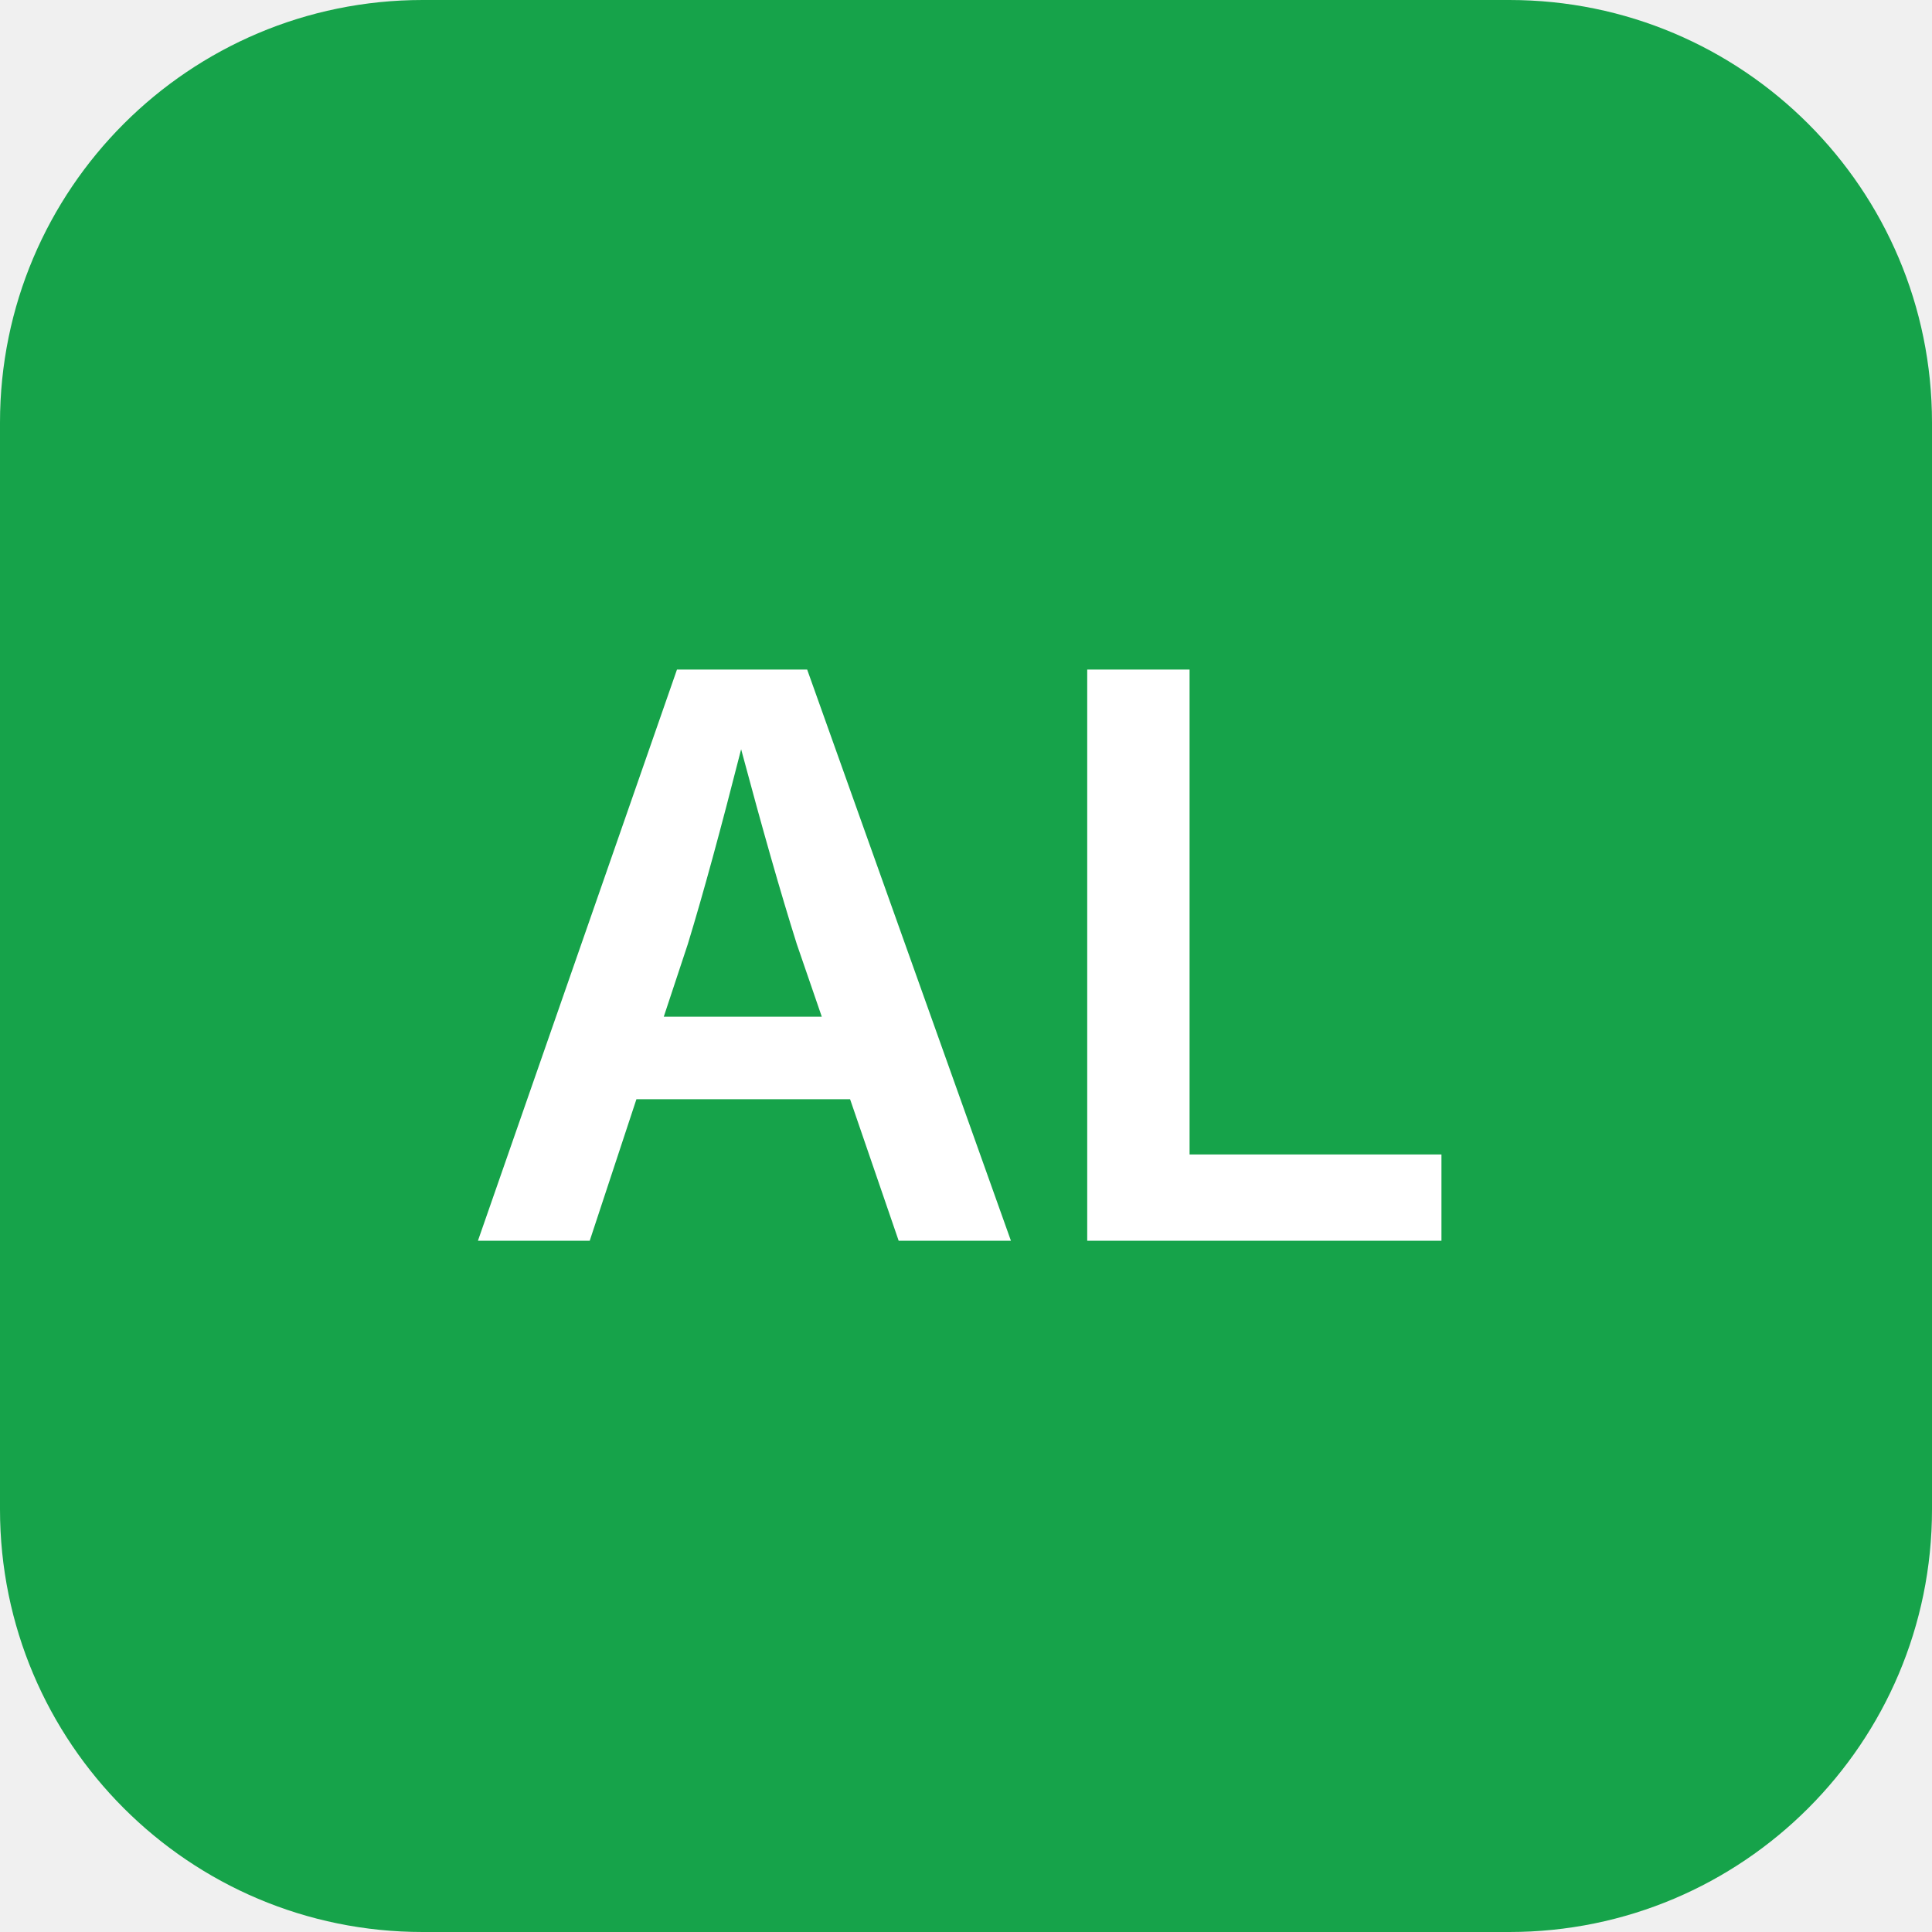
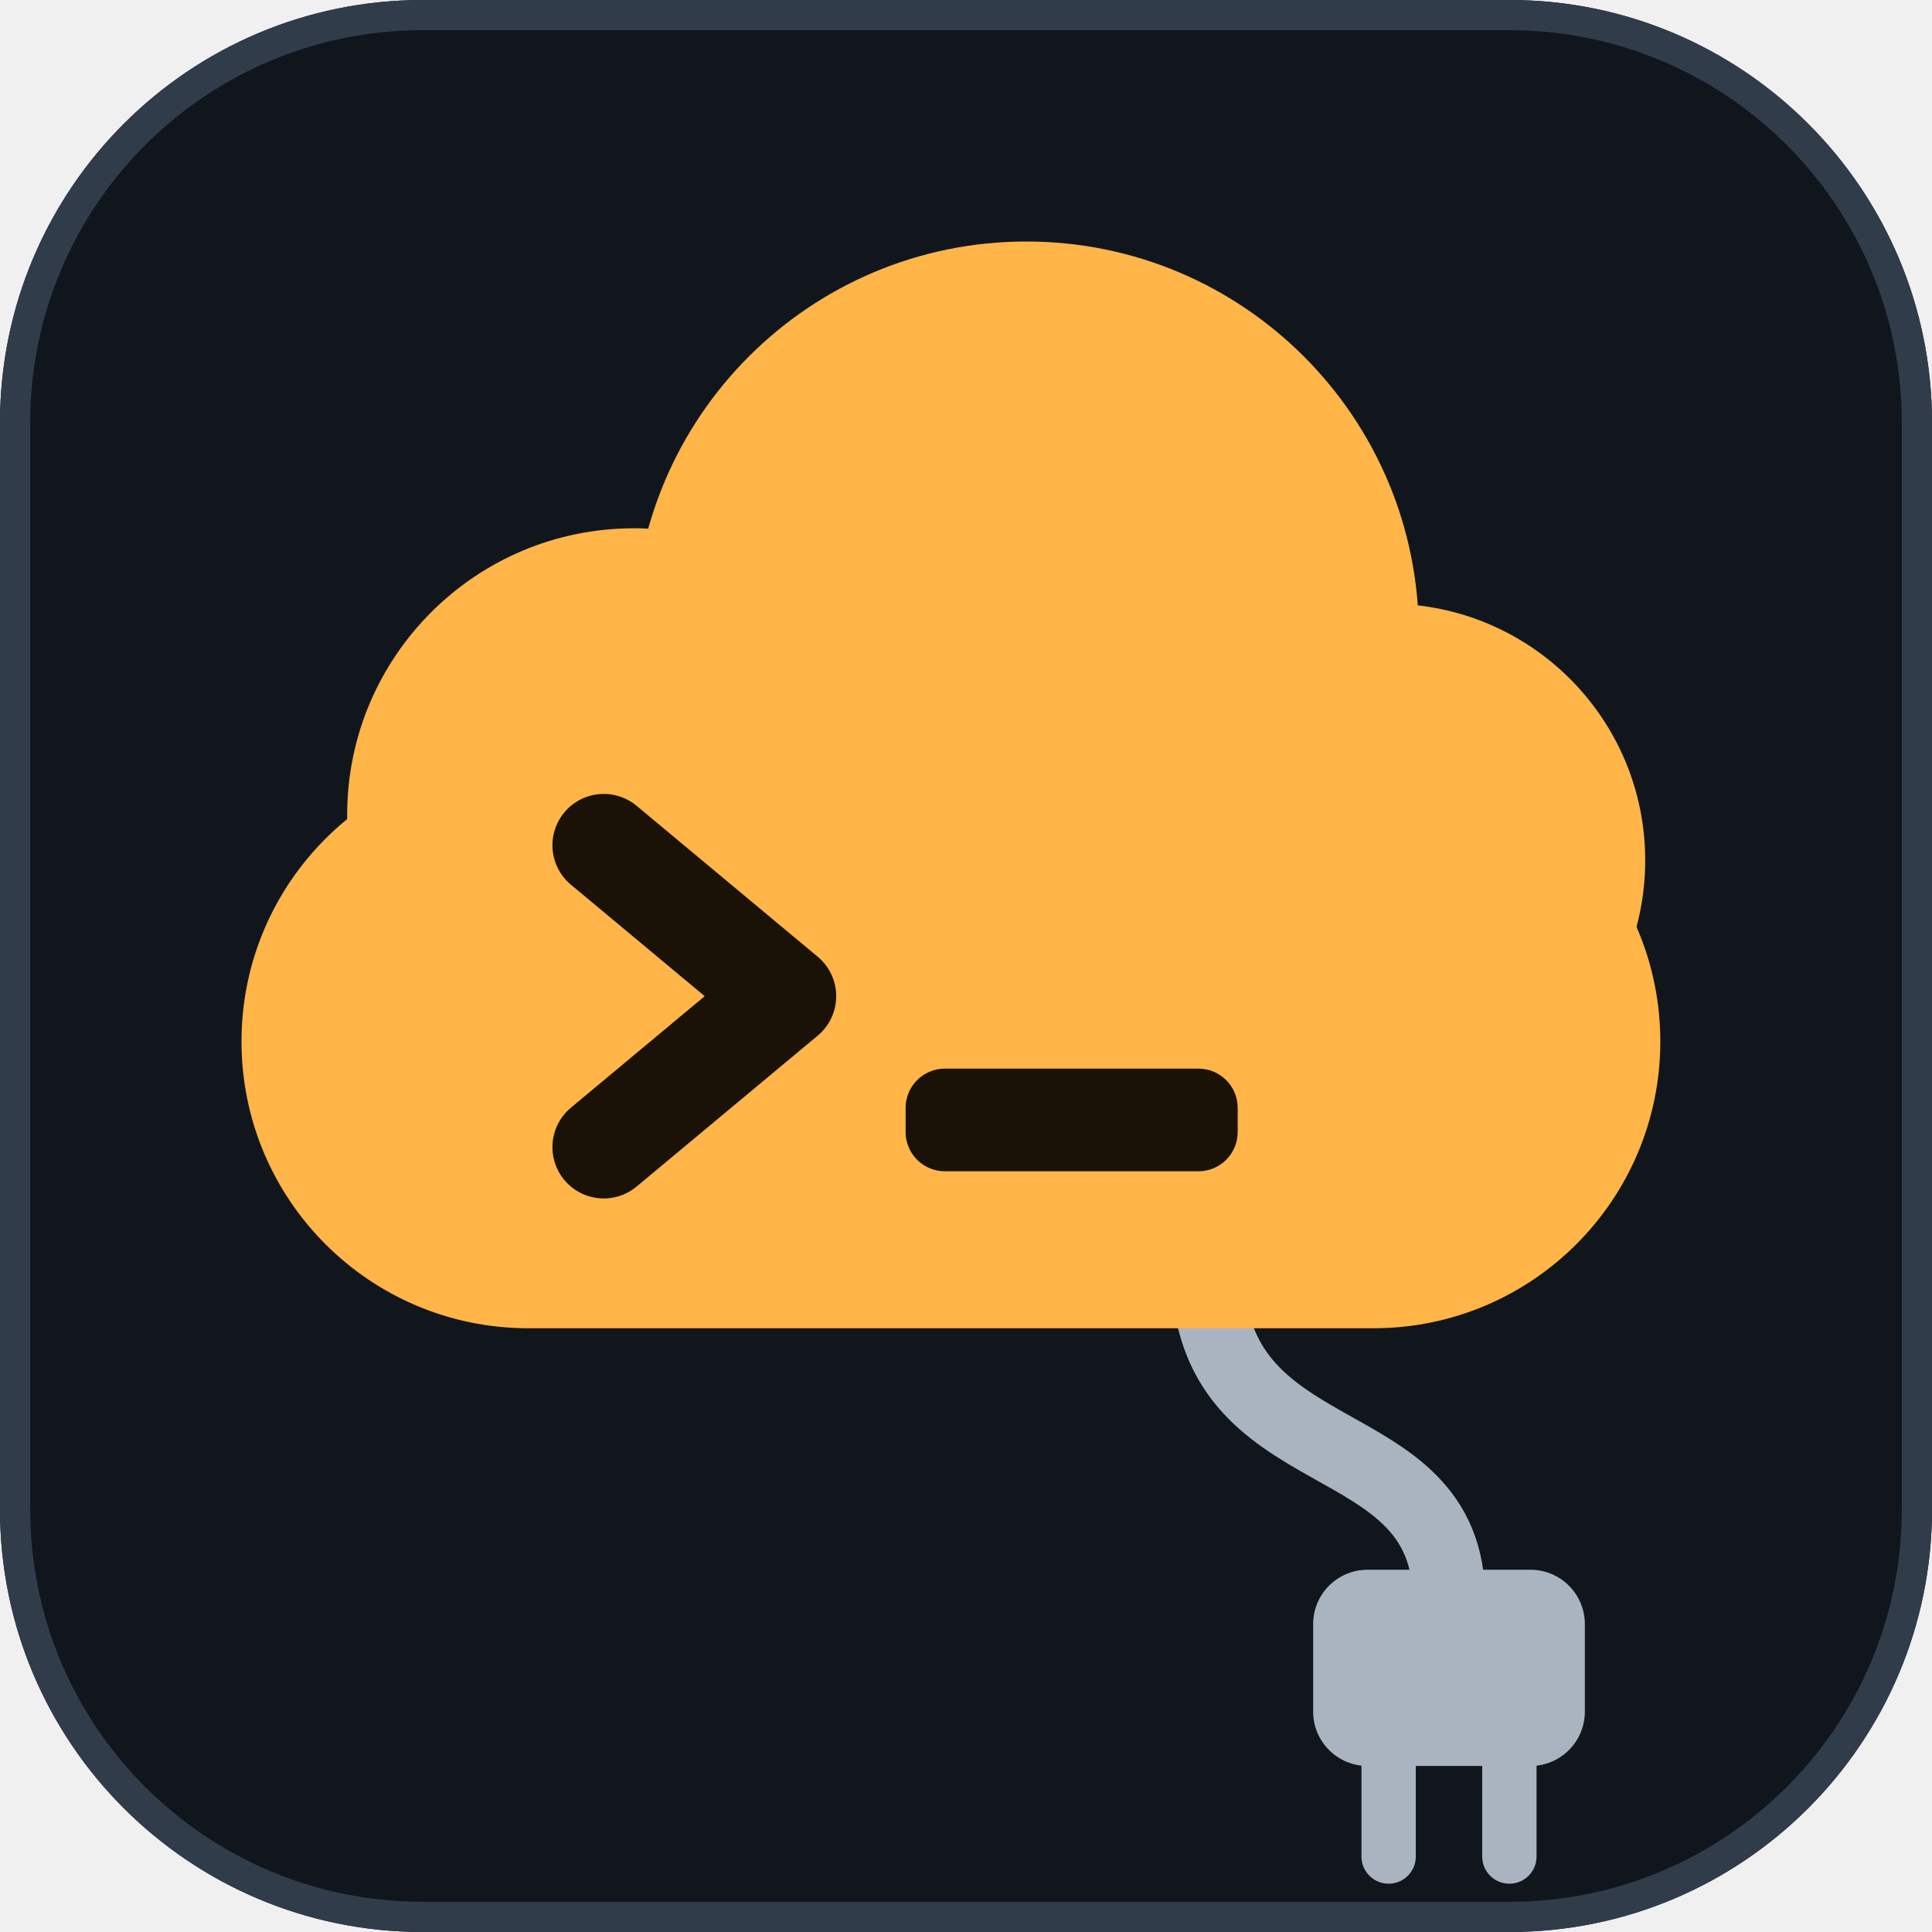
- <svg xmlns="http://www.w3.org/2000/svg" viewBox="0 0 64 64">
-   <rect width="64" height="64" rx="14" fill="#16a34a" />
-   <text x="32" y="32" dy="0.35em" text-anchor="middle" font-family="ui-sans-serif, system-ui, -apple-system, sans-serif" font-size="26" font-weight="600" fill="#ffffff">AL</text>
+ <svg xmlns="http://www.w3.org/2000/svg" viewBox="0 0 64 64" role="img" aria-label="aws-locally: a cloud with a shell prompt for a face, plugged into your machine">
+   <rect width="64" height="64" rx="14" fill="#11161d" />
+   <rect x=".5" y=".5" width="63" height="63" rx="13.5" fill="none" stroke="#313c4b" />
+   <path d="M40 42c0 7 8 5 8 11" fill="none" stroke="#aab4c0" stroke-width="2.4" stroke-linecap="round" />
+   <rect x="43.5" y="52" width="9" height="6.5" rx="1.8" fill="#aab4c0" />
+   <path d="M46 58.5v3M50 58.5v3" stroke="#aab4c0" stroke-width="1.8" stroke-linecap="round" />
+   <g fill="#ffb547">
+     <circle cx="21" cy="27" r="9.5" />
+     <circle cx="34" cy="21" r="13" />
+     <circle cx="46" cy="28.5" r="8.5" />
+     <rect x="8" y="25" width="47" height="19" rx="9.5" />
+   </g>
+   <path d="M20 28l6 5-6 5" fill="none" stroke="#1a1206" stroke-width="3.4" stroke-linecap="round" stroke-linejoin="round" />
+   <rect x="30" y="35.4" width="11" height="3.4" rx="1.3" fill="#1a1206">
+     <animate attributeName="opacity" values="1;1;0;0" keyTimes="0;.55;.55;1" dur="1.1s" repeatCount="indefinite" />
+   </rect>
</svg>
